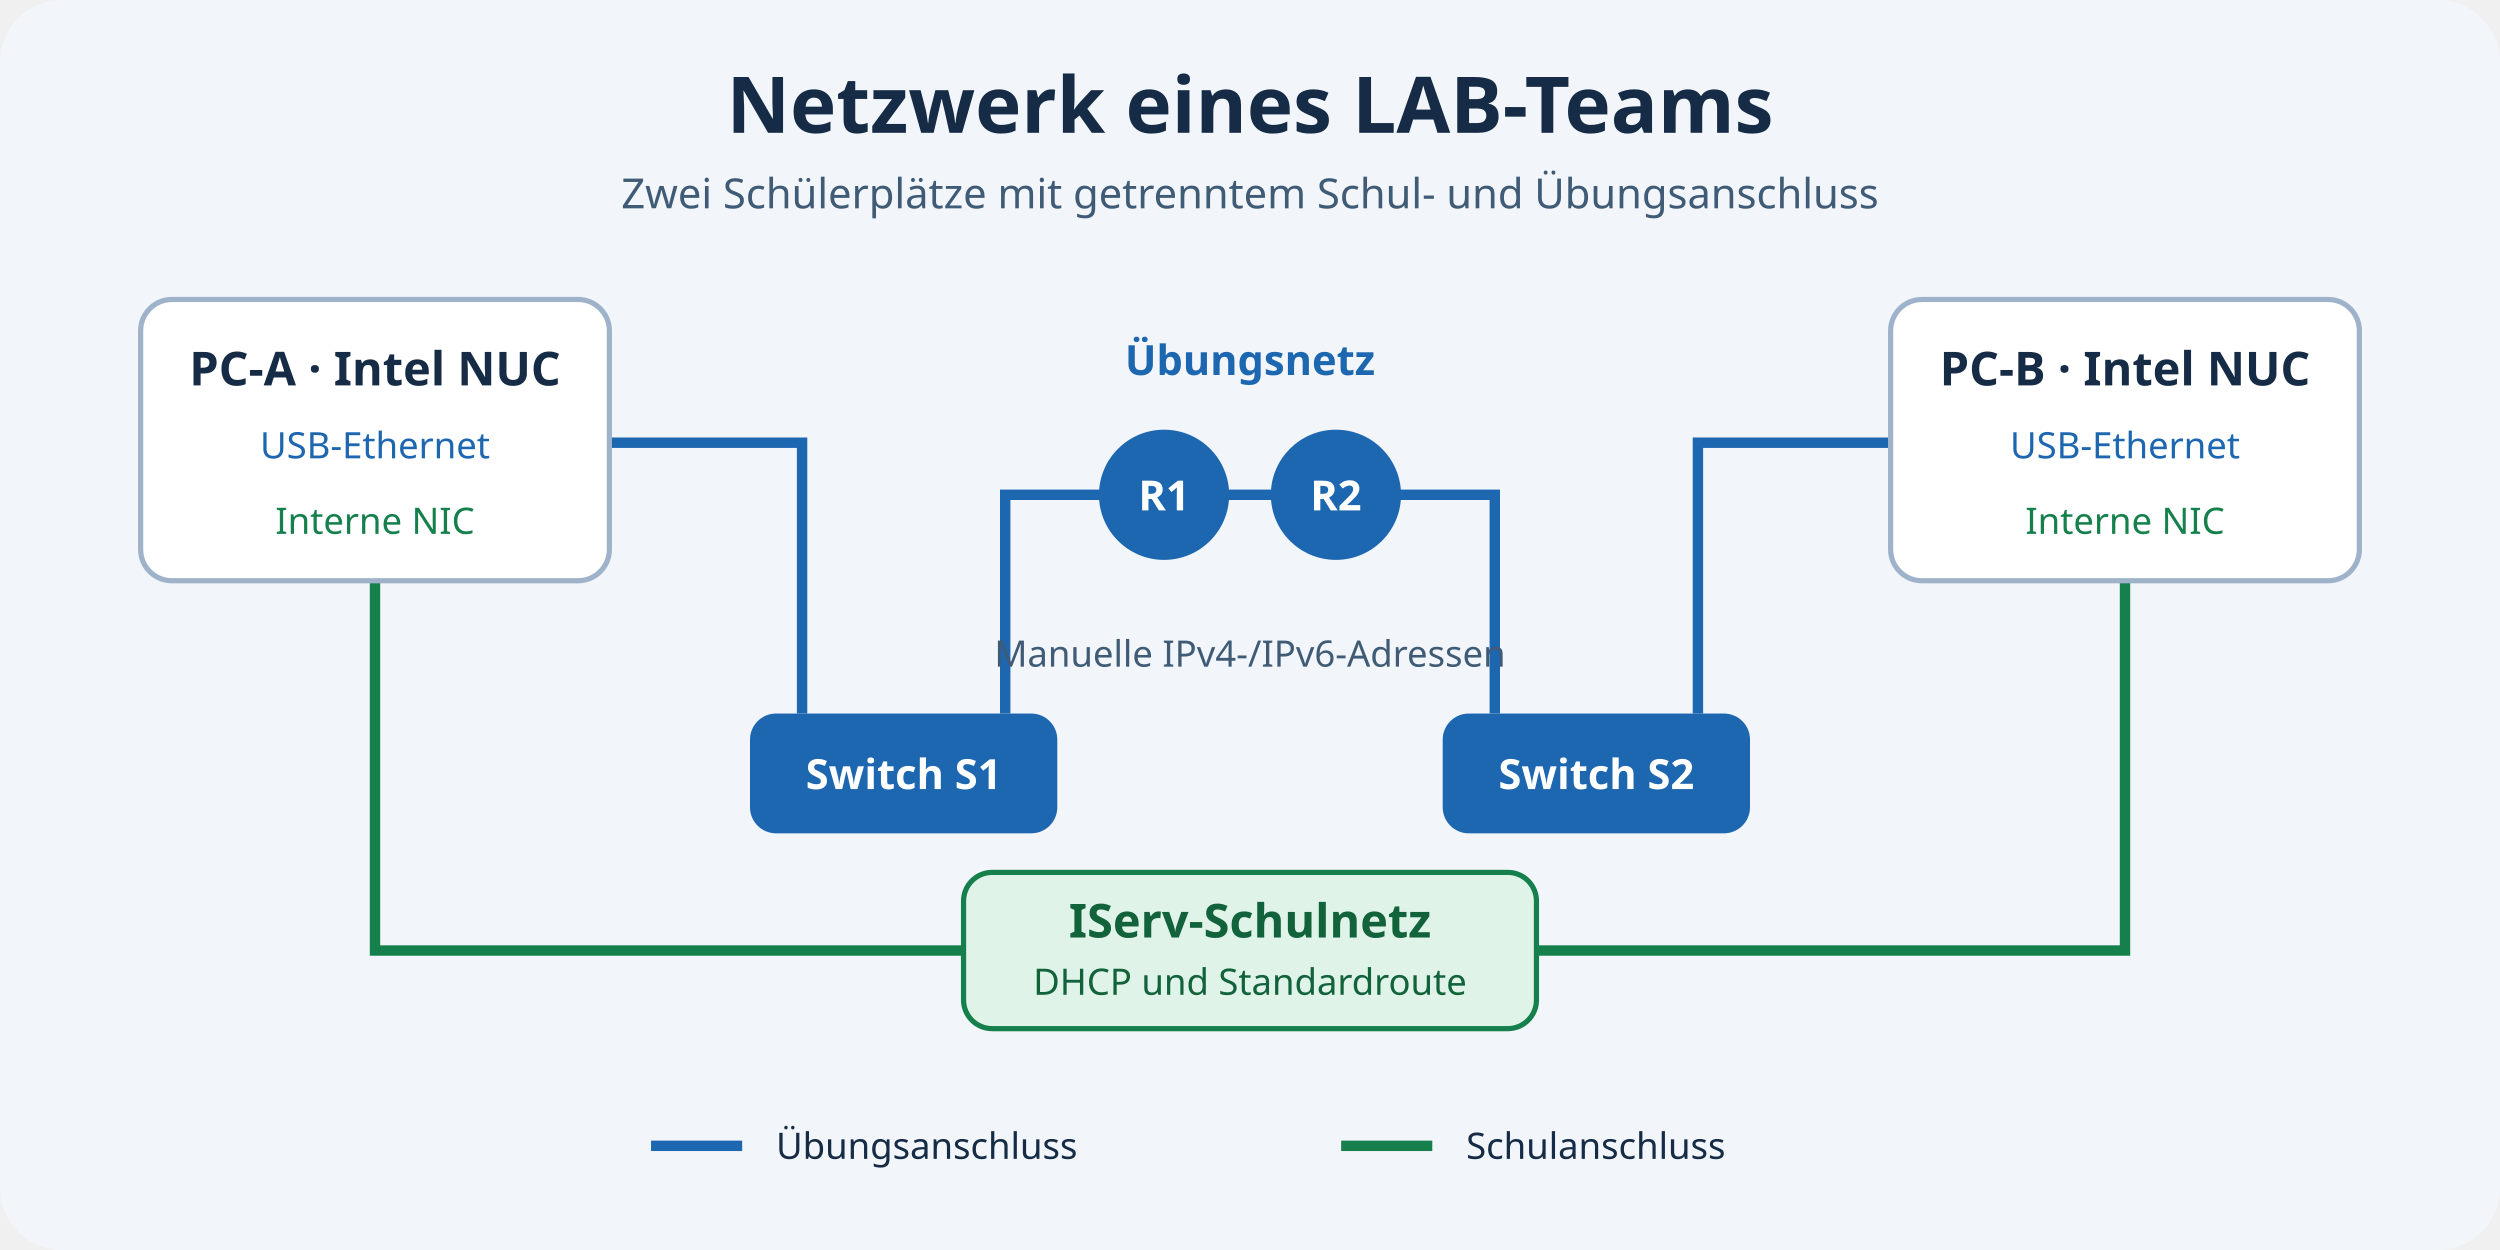
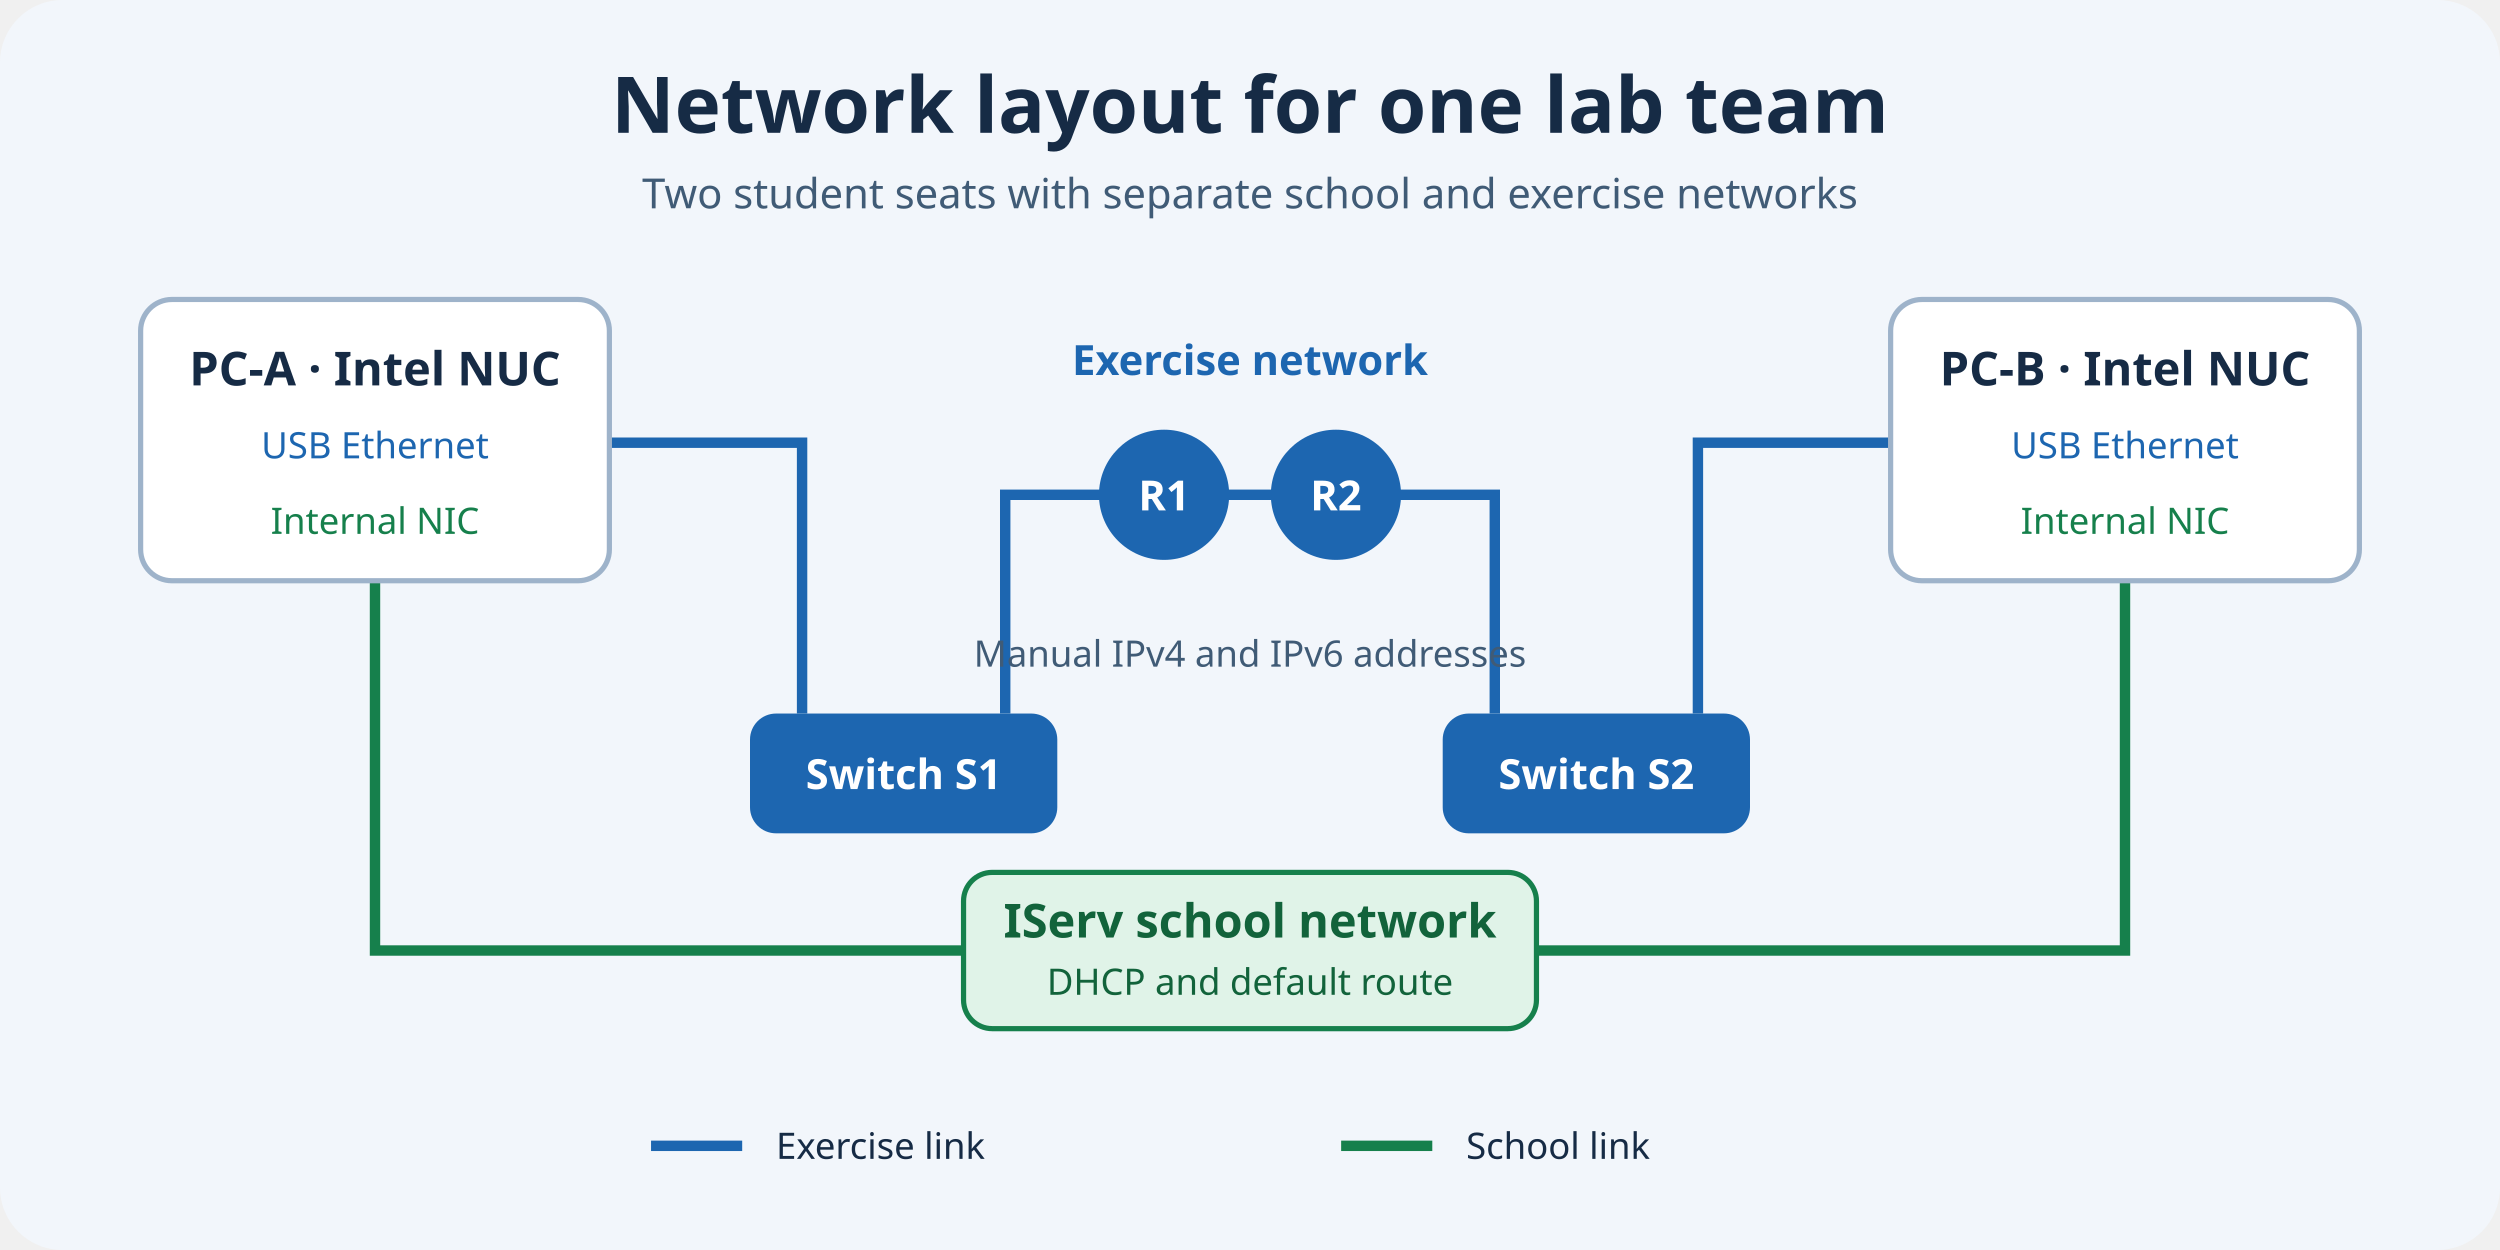
<svg xmlns="http://www.w3.org/2000/svg" viewBox="0 0 960 480" role="img" aria-labelledby="title desc">
  <rect width="960" height="480" rx="24" fill="#f2f6fb" />
  <g font-family="system-ui, sans-serif" fill="#162b45" text-anchor="middle">
-     <text x="480" y="51" font-size="30" font-weight="700">Netzwerk eines LAB-Teams</text>
-     <text x="480" y="80" font-size="16" fill="#405b76">Zwei Schülerplätze mit getrenntem Schul- und Übungsanschluss</text>
+     <text x="480" y="51" font-size="30" font-weight="700">Network layout for one lab team</text>
+     <text x="480" y="80" font-size="16" fill="#405b76">Two student seats with separate school and exercise networks</text>
    <g stroke="#1d66b0" stroke-width="4" fill="none">
      <path d="M234 170H308V274M726 170H652V274" />
      <path d="M386 274V190H423M574 274V190H537M470 190H490" />
    </g>
    <g stroke="#16804c" stroke-width="4" fill="none">
      <path d="M144 223V365H370M816 223V365H590" />
    </g>
    <g fill="#fff" stroke="#9eb3ca" stroke-width="2">
      <rect x="54" y="115" width="180" height="108" rx="12" />
      <rect x="726" y="115" width="180" height="108" rx="12" />
    </g>
    <g font-size="18" font-weight="700">
      <text x="144" y="148">PC-A · Intel NUC</text>
      <text x="816" y="148">PC-B · Intel NUC</text>
    </g>
    <g font-size="14">
-       <text x="144" y="176" fill="#1d66b0">USB-Ethernet</text>
-       <text x="816" y="176" fill="#1d66b0">USB-Ethernet</text>
-       <text x="144" y="205" fill="#16804c">Interne NIC</text>
-       <text x="816" y="205" fill="#16804c">Interne NIC</text>
+       <text x="144" y="176" fill="#1d66b0">USB Ethernet</text>
+       <text x="816" y="176" fill="#1d66b0">USB Ethernet</text>
+       <text x="144" y="205" fill="#16804c">Internal NIC</text>
+       <text x="816" y="205" fill="#16804c">Internal NIC</text>
    </g>
    <g fill="#1d66b0">
      <rect x="288" y="274" width="118" height="46" rx="10" />
      <rect x="554" y="274" width="118" height="46" rx="10" />
      <circle cx="447" cy="190" r="25" />
      <circle cx="513" cy="190" r="25" />
    </g>
    <g fill="white" font-size="16" font-weight="700">
      <text x="347" y="303">Switch S1</text>
      <text x="613" y="303">Switch S2</text>
      <text x="447" y="196">R1</text>
      <text x="513" y="196">R2</text>
    </g>
-     <text x="480" y="144" font-size="16" fill="#1d66b0" font-weight="700">Übungsnetz</text>
-     <text x="480" y="256" font-size="14" fill="#405b76">Manuelle IPv4-/IPv6-Adressen</text>
+     <text x="480" y="144" font-size="16" fill="#1d66b0" font-weight="700">Exercise network</text>
+     <text x="480" y="256" font-size="14" fill="#405b76">Manual IPv4 and IPv6 addresses</text>
    <rect x="370" y="335" width="220" height="60" rx="11" fill="#e0f3e8" stroke="#16804c" stroke-width="2" />
-     <text x="480" y="360" font-size="18" fill="#12633b" font-weight="700">IServ-Schulnetz</text>
-     <text x="480" y="382" font-size="14" fill="#12633b">DHCP und Standardroute</text>
+     <text x="480" y="360" font-size="18" fill="#12633b" font-weight="700">IServ school network</text>
+     <text x="480" y="382" font-size="14" fill="#12633b">DHCP and default route</text>
    <path d="M250 440h35" stroke="#1d66b0" stroke-width="4" />
-     <text x="298" y="445" text-anchor="start" font-size="14">Übungsanschluss</text>
+     <text x="298" y="445" text-anchor="start" font-size="14">Exercise link</text>
    <path d="M515 440h35" stroke="#16804c" stroke-width="4" />
-     <text x="563" y="445" text-anchor="start" font-size="14">Schulanschluss</text>
+     <text x="563" y="445" text-anchor="start" font-size="14">School link</text>
  </g>
</svg>
